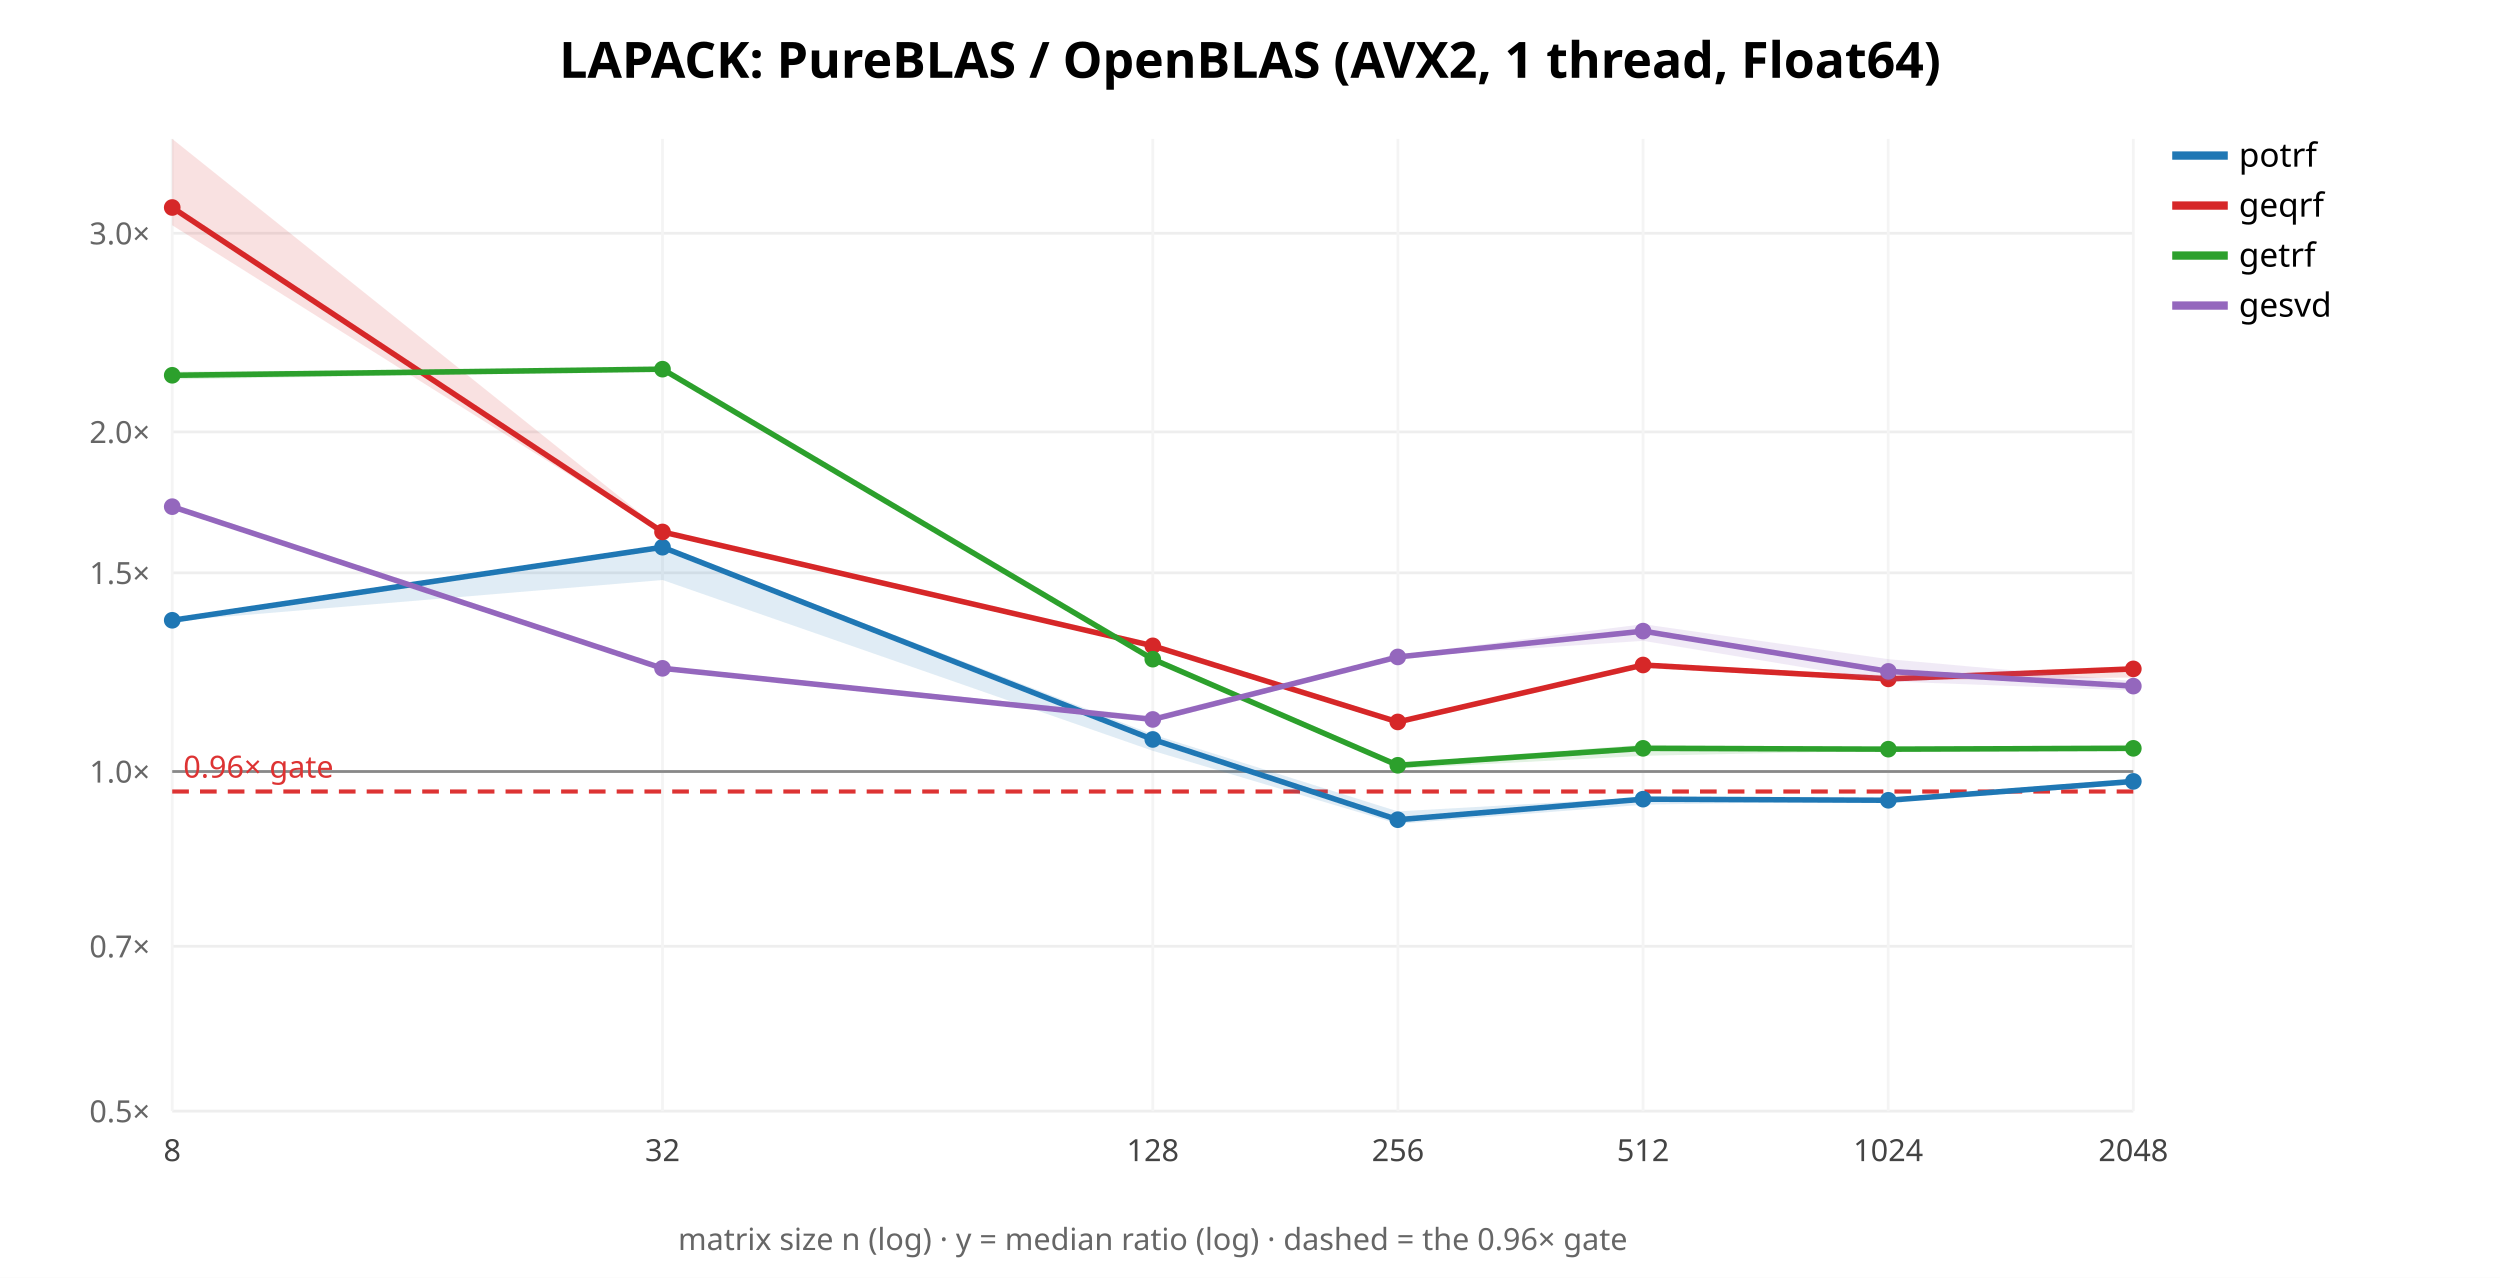
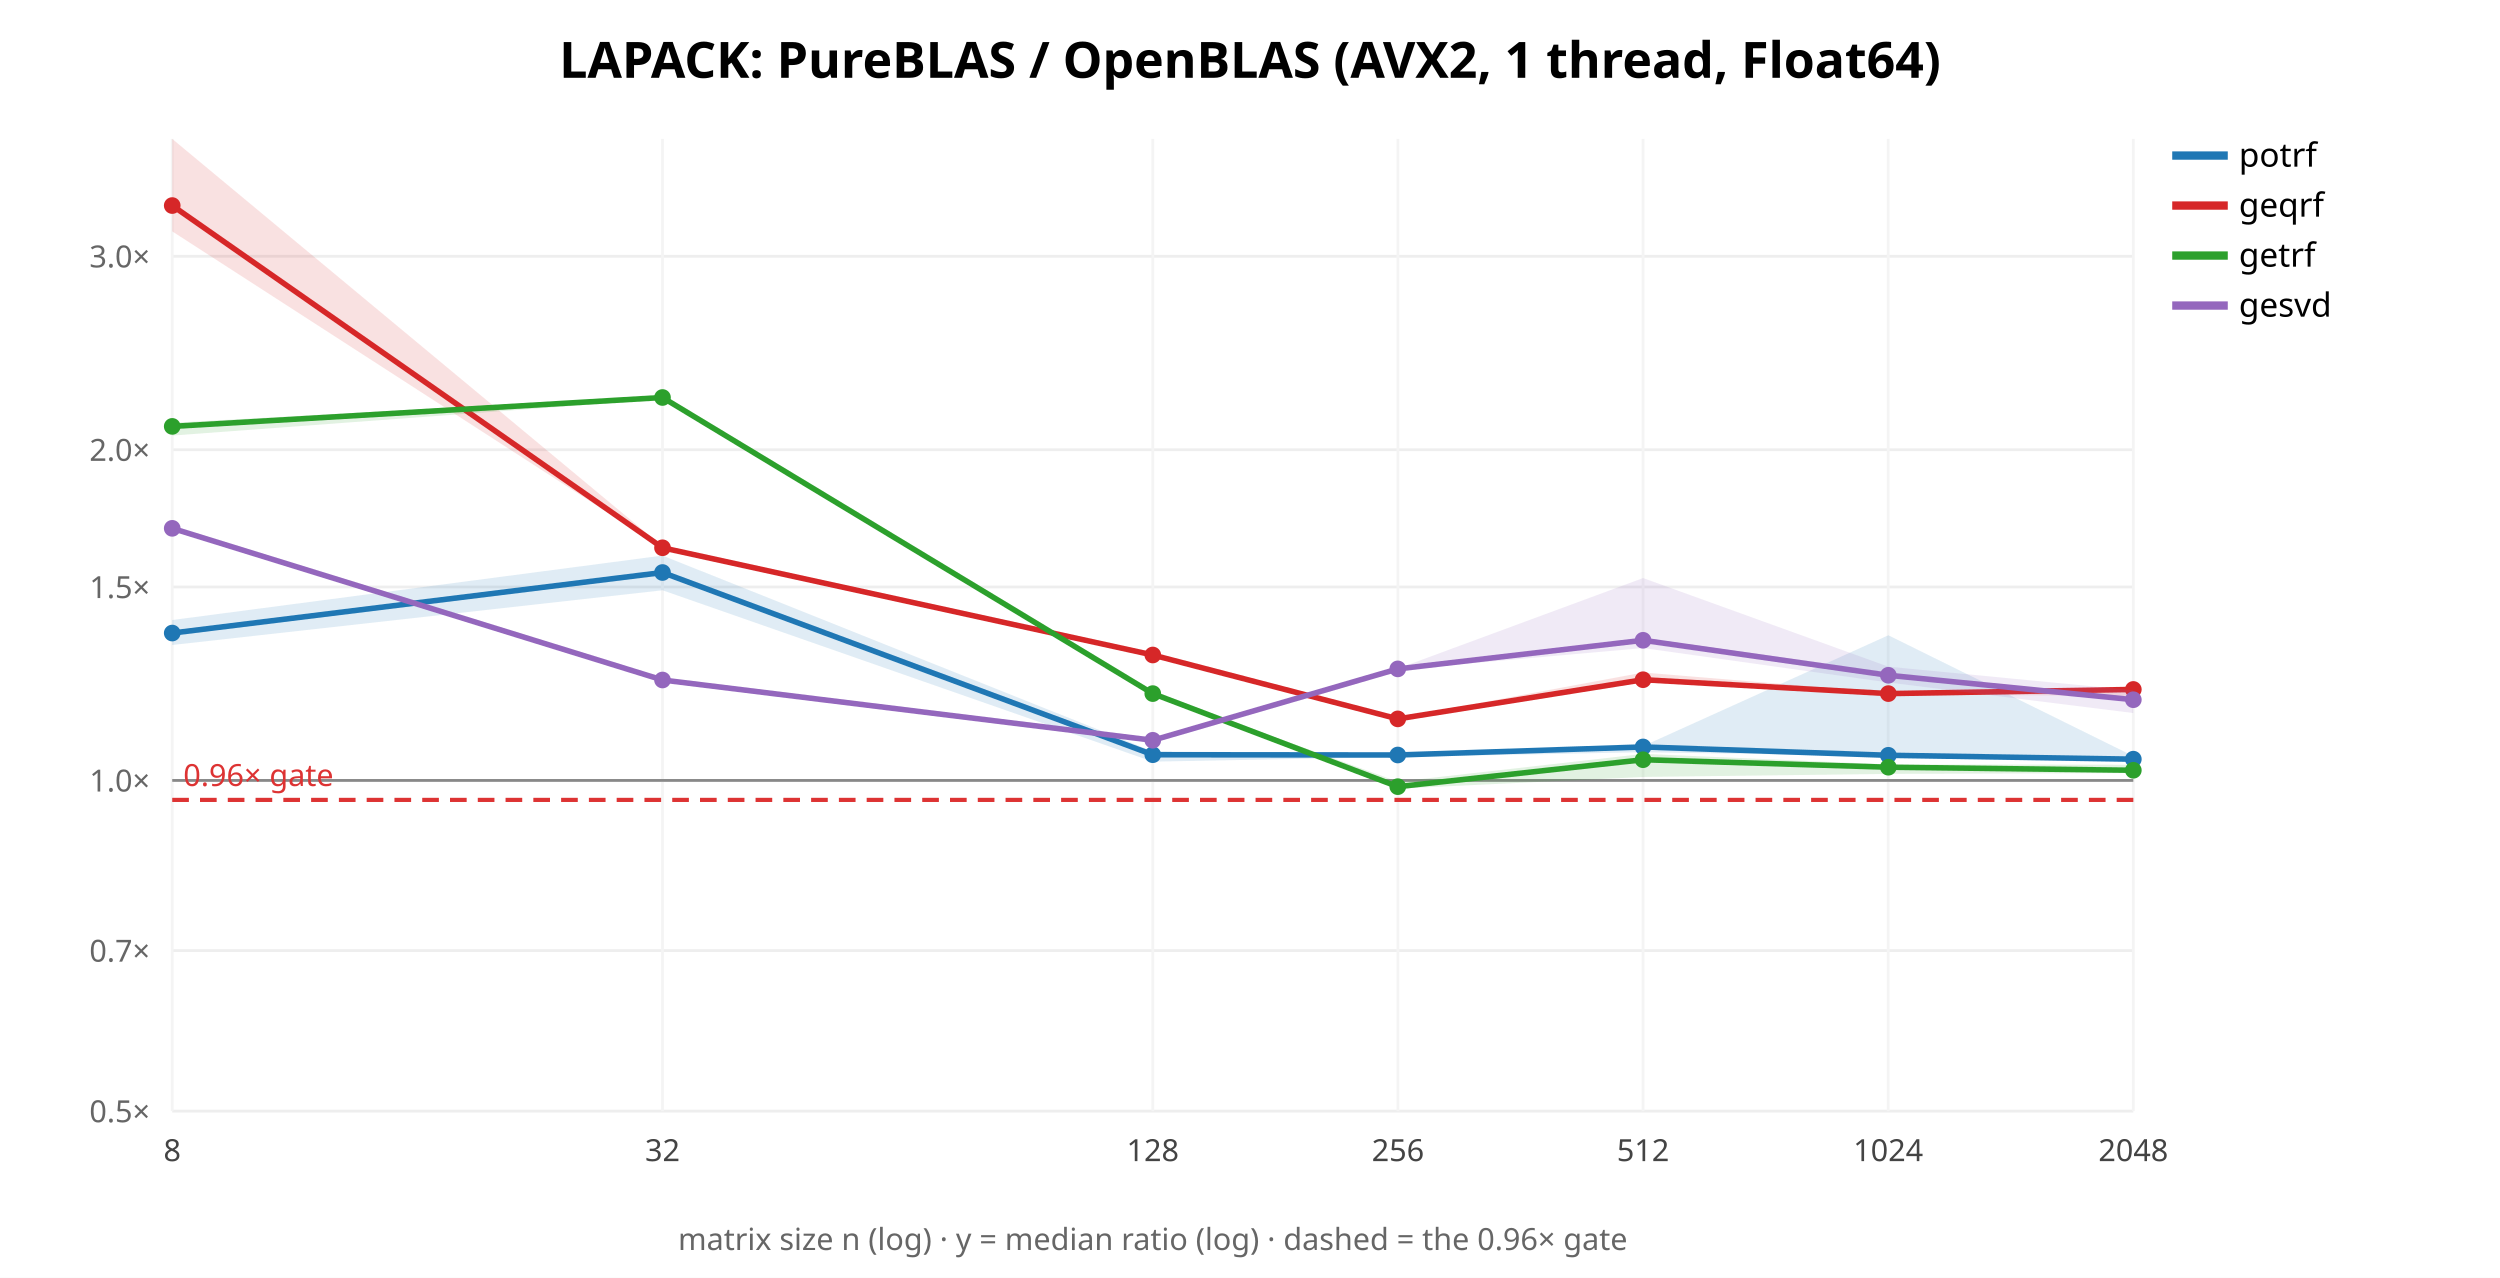
<svg xmlns="http://www.w3.org/2000/svg" width="900" height="460" font-family="sans-serif">
  <rect width="900" height="460" fill="white" />
  <text x="450.0" y="28" text-anchor="middle" font-size="18" font-weight="bold">LAPACK: PureBLAS / OpenBLAS (AVX2, 1 thread, Float64)</text>
  <line x1="62" y1="400.0" x2="768" y2="400.0" stroke="#eee" />
  <text x="54" y="404.0" text-anchor="end" font-size="11" fill="#666">0.5×</text>
-   <line x1="62" y1="340.654" x2="768" y2="340.654" stroke="#eee" />
-   <text x="54" y="344.654" text-anchor="end" font-size="11" fill="#666">0.7×</text>
-   <line x1="62" y1="277.745" x2="768" y2="277.745" stroke="#eee" />
-   <text x="54" y="281.745" text-anchor="end" font-size="11" fill="#666">1.0×</text>
-   <line x1="62" y1="206.23" x2="768" y2="206.23" stroke="#eee" />
-   <text x="54" y="210.23" text-anchor="end" font-size="11" fill="#666">1.5×</text>
-   <line x1="62" y1="155.49" x2="768" y2="155.49" stroke="#eee" />
-   <text x="54" y="159.49" text-anchor="end" font-size="11" fill="#666">2.0×</text>
-   <line x1="62" y1="83.975" x2="768" y2="83.975" stroke="#eee" />
-   <text x="54" y="87.975" text-anchor="end" font-size="11" fill="#666">3.0×</text>
+   <line x1="62" y1="342.211" x2="768" y2="342.211" stroke="#eee" />
+   <text x="54" y="346.211" text-anchor="end" font-size="11" fill="#666">0.7×</text>
+   <line x1="62" y1="280.952" x2="768" y2="280.952" stroke="#eee" />
+   <text x="54" y="284.952" text-anchor="end" font-size="11" fill="#666">1.0×</text>
+   <line x1="62" y1="211.314" x2="768" y2="211.314" stroke="#eee" />
+   <text x="54" y="215.314" text-anchor="end" font-size="11" fill="#666">1.5×</text>
+   <line x1="62" y1="161.905" x2="768" y2="161.905" stroke="#eee" />
+   <text x="54" y="165.905" text-anchor="end" font-size="11" fill="#666">2.0×</text>
+   <line x1="62" y1="92.267" x2="768" y2="92.267" stroke="#eee" />
+   <text x="54" y="96.267" text-anchor="end" font-size="11" fill="#666">3.0×</text>
  <line x1="62.0" y1="50" x2="62.0" y2="400" stroke="#f4f4f4" />
  <text x="62.0" y="418" text-anchor="middle" font-size="11" fill="#444">8</text>
  <line x1="238.5" y1="50" x2="238.5" y2="400" stroke="#f4f4f4" />
  <text x="238.5" y="418" text-anchor="middle" font-size="11" fill="#444">32</text>
  <line x1="415.0" y1="50" x2="415.0" y2="400" stroke="#f4f4f4" />
  <text x="415.0" y="418" text-anchor="middle" font-size="11" fill="#444">128</text>
  <line x1="503.25" y1="50" x2="503.25" y2="400" stroke="#f4f4f4" />
  <text x="503.25" y="418" text-anchor="middle" font-size="11" fill="#444">256</text>
  <line x1="591.5" y1="50" x2="591.5" y2="400" stroke="#f4f4f4" />
  <text x="591.5" y="418" text-anchor="middle" font-size="11" fill="#444">512</text>
  <line x1="679.75" y1="50" x2="679.75" y2="400" stroke="#f4f4f4" />
  <text x="679.75" y="418" text-anchor="middle" font-size="11" fill="#444">1024</text>
  <line x1="768.0" y1="50" x2="768.0" y2="400" stroke="#f4f4f4" />
  <text x="768.0" y="418" text-anchor="middle" font-size="11" fill="#444">2048</text>
-   <line x1="62" y1="277.745" x2="768" y2="277.745" stroke="#888" />
-   <line x1="62" y1="284.945" x2="768" y2="284.945" stroke="#d33" stroke-width="1.5" stroke-dasharray="6 4" />
-   <text x="66" y="279.945" font-size="11" fill="#d33">0.96× gate</text>
-   <polygon points="62.0,222.9 238.5,196.4 415.0,264.4 503.2,292.1 591.5,287.1 679.8,287.6 768.0,280.3 768.0,282.5 679.8,288.1 591.5,289.7 503.2,296.6 415.0,270.3 238.5,208.8 62.0,223.6" fill="#1f77b4" opacity="0.14" stroke="none" />
-   <polyline points="62.0,223.3 238.5,197.0 415.0,266.2 503.2,295.1 591.5,287.7 679.8,288.1 768.0,281.3" fill="none" stroke="#1f77b4" stroke-width="2" />
-   <circle cx="62.0" cy="223.3" r="3" fill="#1f77b4" />
-   <circle cx="238.5" cy="197.0" r="3" fill="#1f77b4" />
-   <circle cx="415.0" cy="266.2" r="3" fill="#1f77b4" />
-   <circle cx="503.2" cy="295.1" r="3" fill="#1f77b4" />
-   <circle cx="591.5" cy="287.7" r="3" fill="#1f77b4" />
-   <circle cx="679.8" cy="288.1" r="3" fill="#1f77b4" />
-   <circle cx="768.0" cy="281.3" r="3" fill="#1f77b4" />
+   <line x1="62" y1="280.952" x2="768" y2="280.952" stroke="#888" />
+   <line x1="62" y1="287.964" x2="768" y2="287.964" stroke="#d33" stroke-width="1.5" stroke-dasharray="6 4" />
+   <text x="66" y="282.964" font-size="11" fill="#d33">0.96× gate</text>
+   <polygon points="62.0,223.2 238.5,200.0 415.0,270.5 503.2,271.2 591.5,268.6 679.8,228.7 768.0,272.2 768.0,274.3 679.8,272.2 591.5,270.8 503.2,272.5 415.0,274.2 238.5,212.5 62.0,232.2" fill="#1f77b4" opacity="0.14" stroke="none" />
+   <polyline points="62.0,227.9 238.5,206.1 415.0,271.7 503.2,271.8 591.5,268.9 679.8,271.9 768.0,273.3" fill="none" stroke="#1f77b4" stroke-width="2" />
+   <circle cx="62.0" cy="227.9" r="3" fill="#1f77b4" />
+   <circle cx="238.5" cy="206.1" r="3" fill="#1f77b4" />
+   <circle cx="415.0" cy="271.7" r="3" fill="#1f77b4" />
+   <circle cx="503.2" cy="271.8" r="3" fill="#1f77b4" />
+   <circle cx="591.5" cy="268.9" r="3" fill="#1f77b4" />
+   <circle cx="679.8" cy="271.9" r="3" fill="#1f77b4" />
+   <circle cx="768.0" cy="273.3" r="3" fill="#1f77b4" />
  <line x1="782" y1="56" x2="802" y2="56" stroke="#1f77b4" stroke-width="3" />
  <text x="806" y="60" font-size="12">potrf</text>
-   <polygon points="62.0,50.0 238.5,191.2 415.0,232.1 503.2,259.5 591.5,238.7 679.8,243.2 768.0,239.8 768.0,243.9 679.8,245.0 591.5,240.5 503.2,260.1 415.0,232.8 238.5,192.0 62.0,81.1" fill="#d62728" opacity="0.14" stroke="none" />
-   <polyline points="62.0,74.7 238.5,191.5 415.0,232.5 503.2,259.9 591.5,239.4 679.8,244.4 768.0,240.8" fill="none" stroke="#d62728" stroke-width="2" />
-   <circle cx="62.0" cy="74.7" r="3" fill="#d62728" />
-   <circle cx="238.5" cy="191.5" r="3" fill="#d62728" />
-   <circle cx="415.0" cy="232.5" r="3" fill="#d62728" />
-   <circle cx="503.2" cy="259.9" r="3" fill="#d62728" />
-   <circle cx="591.5" cy="239.4" r="3" fill="#d62728" />
-   <circle cx="679.8" cy="244.4" r="3" fill="#d62728" />
-   <circle cx="768.0" cy="240.8" r="3" fill="#d62728" />
+   <polygon points="62.0,50.0 238.5,196.7 415.0,235.7 503.2,258.5 591.5,242.1 679.8,249.4 768.0,247.4 768.0,250.5 679.8,250.0 591.5,245.2 503.2,259.2 415.0,236.2 238.5,197.3 62.0,83.3" fill="#d62728" opacity="0.14" stroke="none" />
+   <polyline points="62.0,74.0 238.5,197.2 415.0,235.8 503.2,258.8 591.5,244.7 679.8,249.7 768.0,248.2" fill="none" stroke="#d62728" stroke-width="2" />
+   <circle cx="62.0" cy="74.0" r="3" fill="#d62728" />
+   <circle cx="238.5" cy="197.2" r="3" fill="#d62728" />
+   <circle cx="415.0" cy="235.8" r="3" fill="#d62728" />
+   <circle cx="503.2" cy="258.8" r="3" fill="#d62728" />
+   <circle cx="591.5" cy="244.7" r="3" fill="#d62728" />
+   <circle cx="679.8" cy="249.7" r="3" fill="#d62728" />
+   <circle cx="768.0" cy="248.2" r="3" fill="#d62728" />
  <line x1="782" y1="74" x2="802" y2="74" stroke="#d62728" stroke-width="3" />
  <text x="806" y="78" font-size="12">geqrf</text>
-   <polygon points="62.0,133.8 238.5,132.5 415.0,236.4 503.2,274.6 591.5,268.1 679.8,269.0 768.0,268.1 768.0,270.2 679.8,270.2 591.5,272.1 503.2,276.7 415.0,237.7 238.5,133.5 62.0,136.6" fill="#2ca02c" opacity="0.14" stroke="none" />
-   <polyline points="62.0,135.1 238.5,132.9 415.0,237.3 503.2,275.5 591.5,269.4 679.8,269.7 768.0,269.4" fill="none" stroke="#2ca02c" stroke-width="2" />
-   <circle cx="62.0" cy="135.1" r="3" fill="#2ca02c" />
-   <circle cx="238.5" cy="132.9" r="3" fill="#2ca02c" />
-   <circle cx="415.0" cy="237.3" r="3" fill="#2ca02c" />
-   <circle cx="503.2" cy="275.5" r="3" fill="#2ca02c" />
-   <circle cx="591.5" cy="269.4" r="3" fill="#2ca02c" />
-   <circle cx="679.8" cy="269.7" r="3" fill="#2ca02c" />
-   <circle cx="768.0" cy="269.4" r="3" fill="#2ca02c" />
+   <polygon points="62.0,152.2 238.5,142.6 415.0,249.5 503.2,281.4 591.5,271.4 679.8,275.2 768.0,275.3 768.0,278.3 679.8,278.6 591.5,279.7 503.2,283.9 415.0,250.1 238.5,143.7 62.0,156.8" fill="#2ca02c" opacity="0.14" stroke="none" />
+   <polyline points="62.0,153.5 238.5,143.1 415.0,249.7 503.2,283.2 591.5,273.5 679.8,276.2 768.0,277.3" fill="none" stroke="#2ca02c" stroke-width="2" />
+   <circle cx="62.0" cy="153.5" r="3" fill="#2ca02c" />
+   <circle cx="238.5" cy="143.1" r="3" fill="#2ca02c" />
+   <circle cx="415.0" cy="249.7" r="3" fill="#2ca02c" />
+   <circle cx="503.2" cy="283.2" r="3" fill="#2ca02c" />
+   <circle cx="591.5" cy="273.5" r="3" fill="#2ca02c" />
+   <circle cx="679.8" cy="276.2" r="3" fill="#2ca02c" />
+   <circle cx="768.0" cy="277.3" r="3" fill="#2ca02c" />
  <line x1="782" y1="92" x2="802" y2="92" stroke="#2ca02c" stroke-width="3" />
  <text x="806" y="96" font-size="12">getrf</text>
-   <polygon points="62.0,182.0 238.5,240.0 415.0,257.8 503.2,235.8 591.5,224.7 679.8,237.3 768.0,245.2 768.0,248.6 679.8,245.3 591.5,230.7 503.2,236.6 415.0,259.4 238.5,240.8 62.0,183.0" fill="#9467bd" opacity="0.14" stroke="none" />
-   <polyline points="62.0,182.4 238.5,240.6 415.0,259.0 503.2,236.5 591.5,227.2 679.8,241.7 768.0,247.0" fill="none" stroke="#9467bd" stroke-width="2" />
-   <circle cx="62.0" cy="182.4" r="3" fill="#9467bd" />
-   <circle cx="238.5" cy="240.6" r="3" fill="#9467bd" />
-   <circle cx="415.0" cy="259.0" r="3" fill="#9467bd" />
-   <circle cx="503.2" cy="236.5" r="3" fill="#9467bd" />
-   <circle cx="591.5" cy="227.2" r="3" fill="#9467bd" />
-   <circle cx="679.8" cy="241.7" r="3" fill="#9467bd" />
-   <circle cx="768.0" cy="247.0" r="3" fill="#9467bd" />
+   <polygon points="62.0,189.6 238.5,244.1 415.0,265.9 503.2,240.7 591.5,208.1 679.8,240.0 768.0,248.5 768.0,256.7 679.8,245.7 591.5,233.3 503.2,241.1 415.0,266.7 238.5,244.9 62.0,190.9" fill="#9467bd" opacity="0.14" stroke="none" />
+   <polyline points="62.0,190.2 238.5,244.8 415.0,266.5 503.2,240.8 591.5,230.5 679.8,243.1 768.0,251.9" fill="none" stroke="#9467bd" stroke-width="2" />
+   <circle cx="62.0" cy="190.2" r="3" fill="#9467bd" />
+   <circle cx="238.5" cy="244.8" r="3" fill="#9467bd" />
+   <circle cx="415.0" cy="266.5" r="3" fill="#9467bd" />
+   <circle cx="503.2" cy="240.8" r="3" fill="#9467bd" />
+   <circle cx="591.5" cy="230.5" r="3" fill="#9467bd" />
+   <circle cx="679.8" cy="243.1" r="3" fill="#9467bd" />
+   <circle cx="768.0" cy="251.9" r="3" fill="#9467bd" />
  <line x1="782" y1="110" x2="802" y2="110" stroke="#9467bd" stroke-width="3" />
  <text x="806" y="114" font-size="12">gesvd</text>
  <text x="415.0" y="450" text-anchor="middle" font-size="11" fill="#666">matrix size n (log) · y = median ratio (log) · dashed = the 0.96× gate</text>
</svg>
